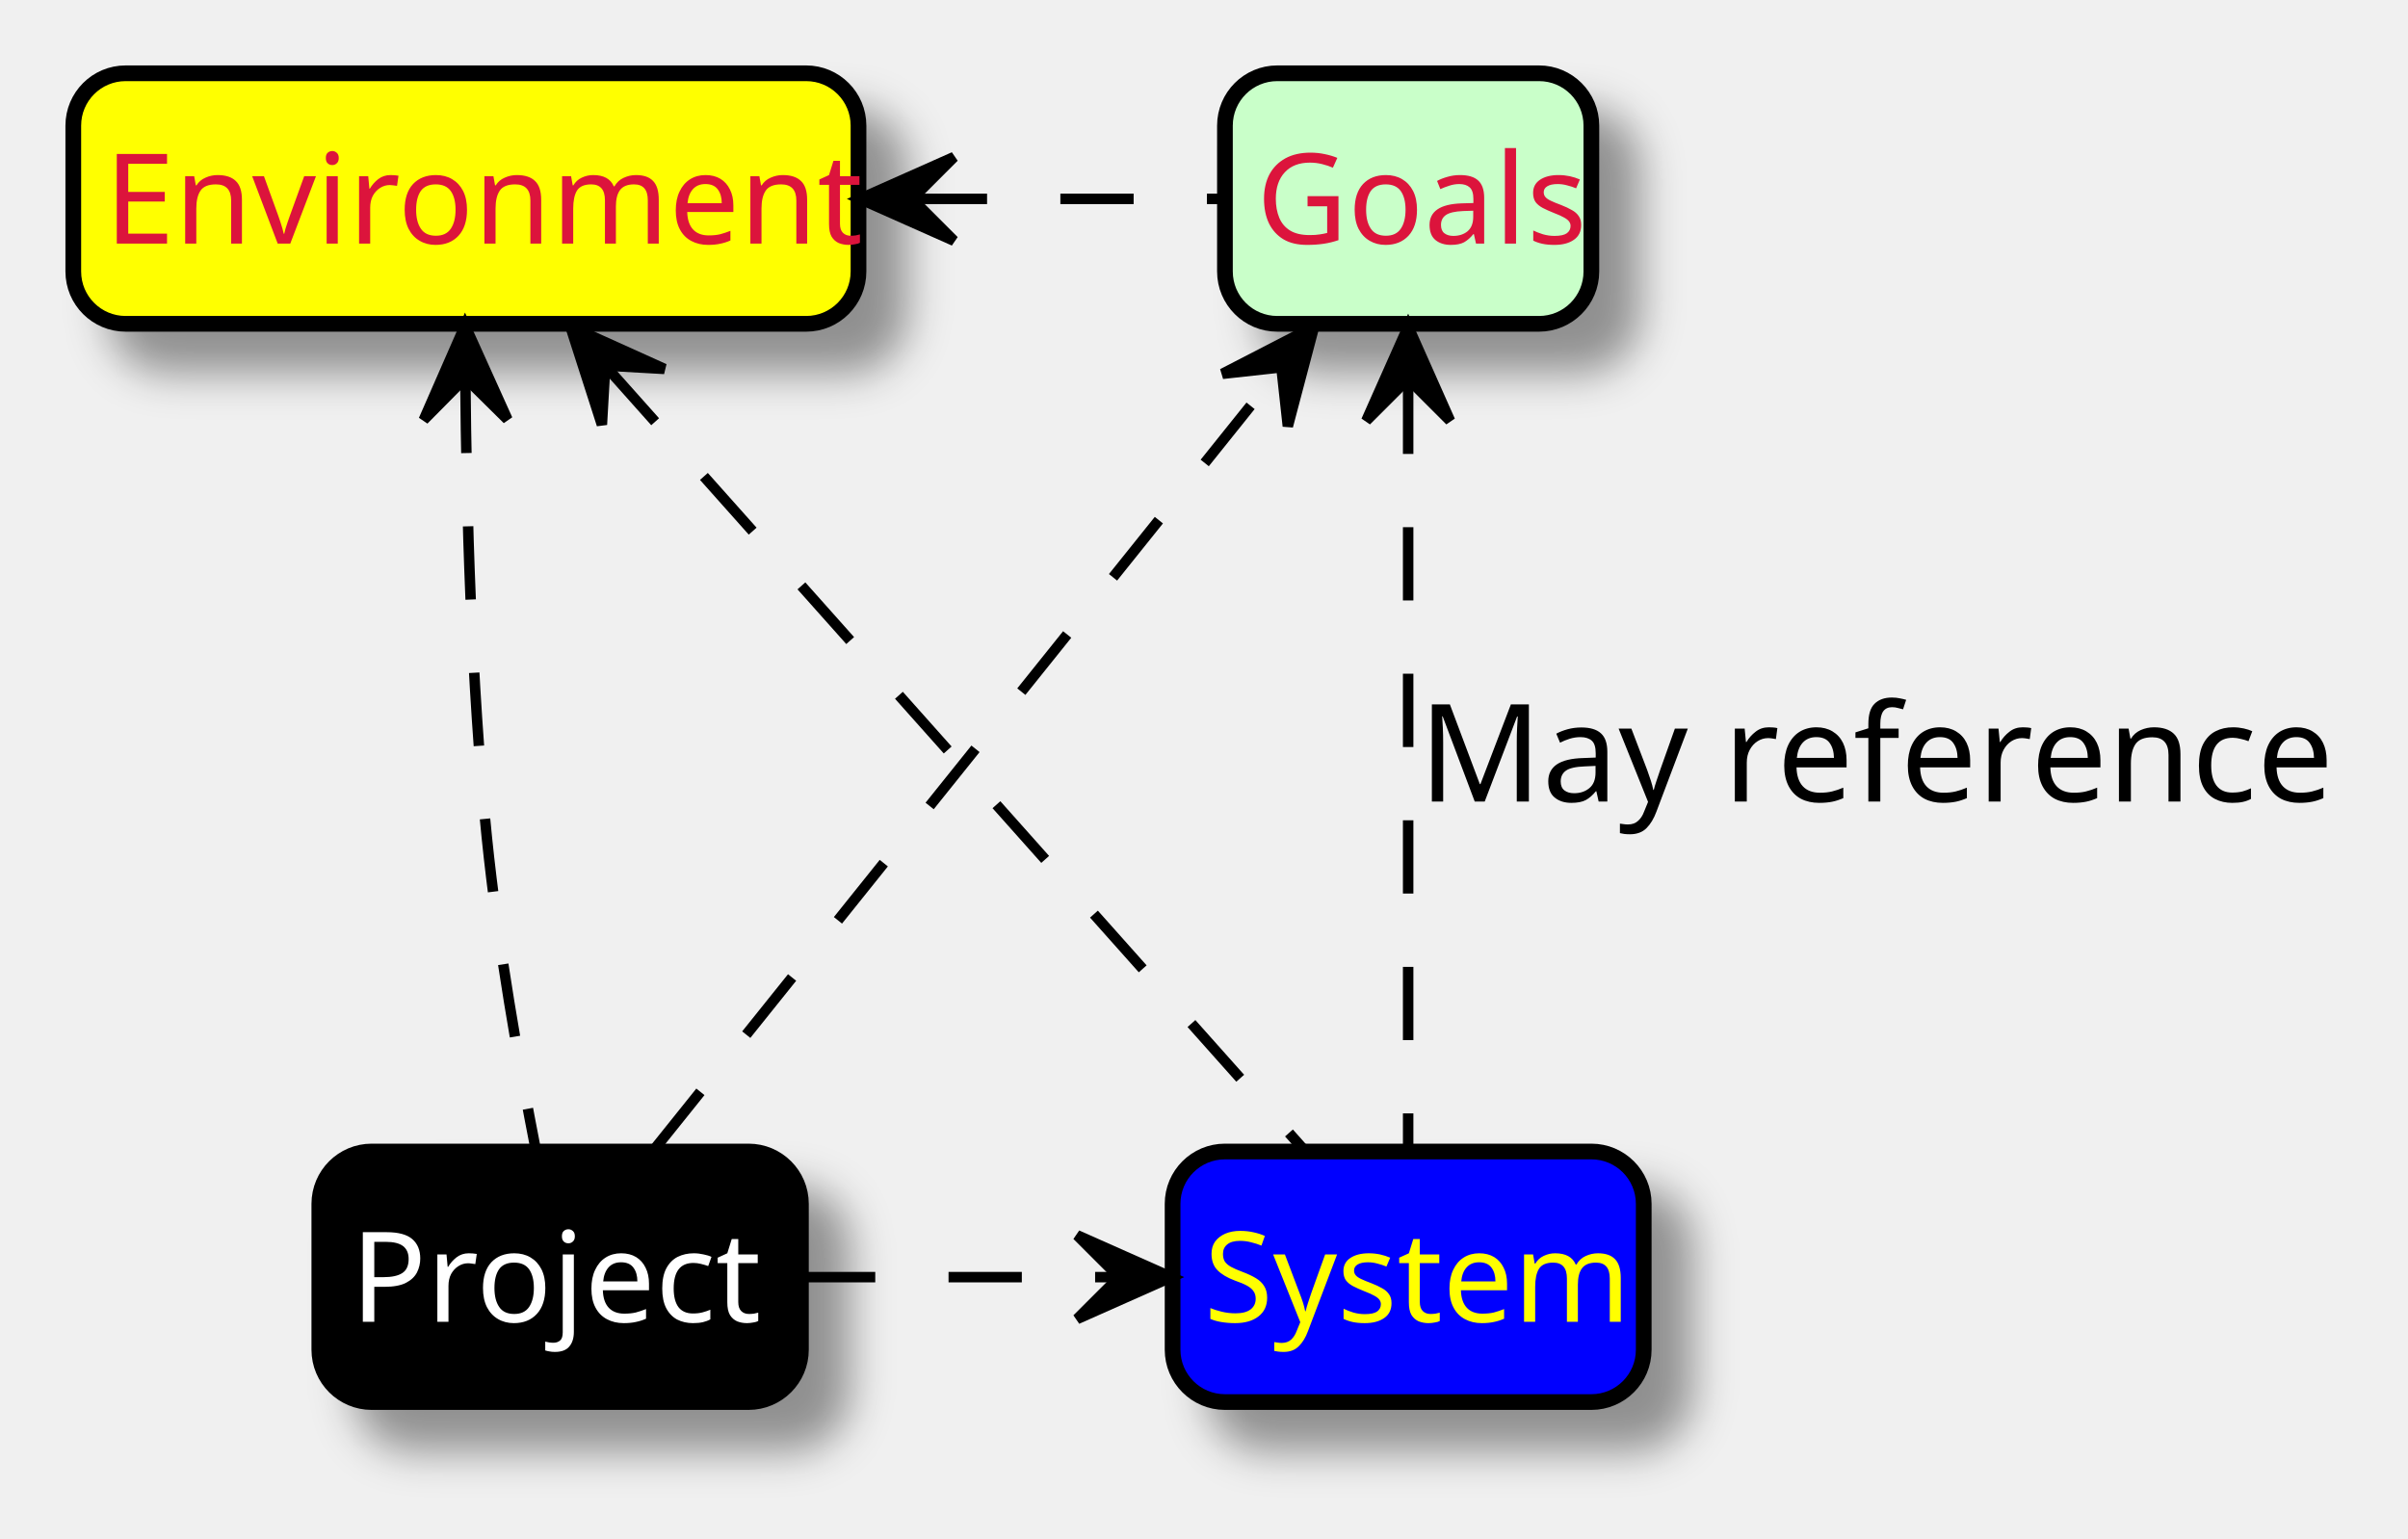
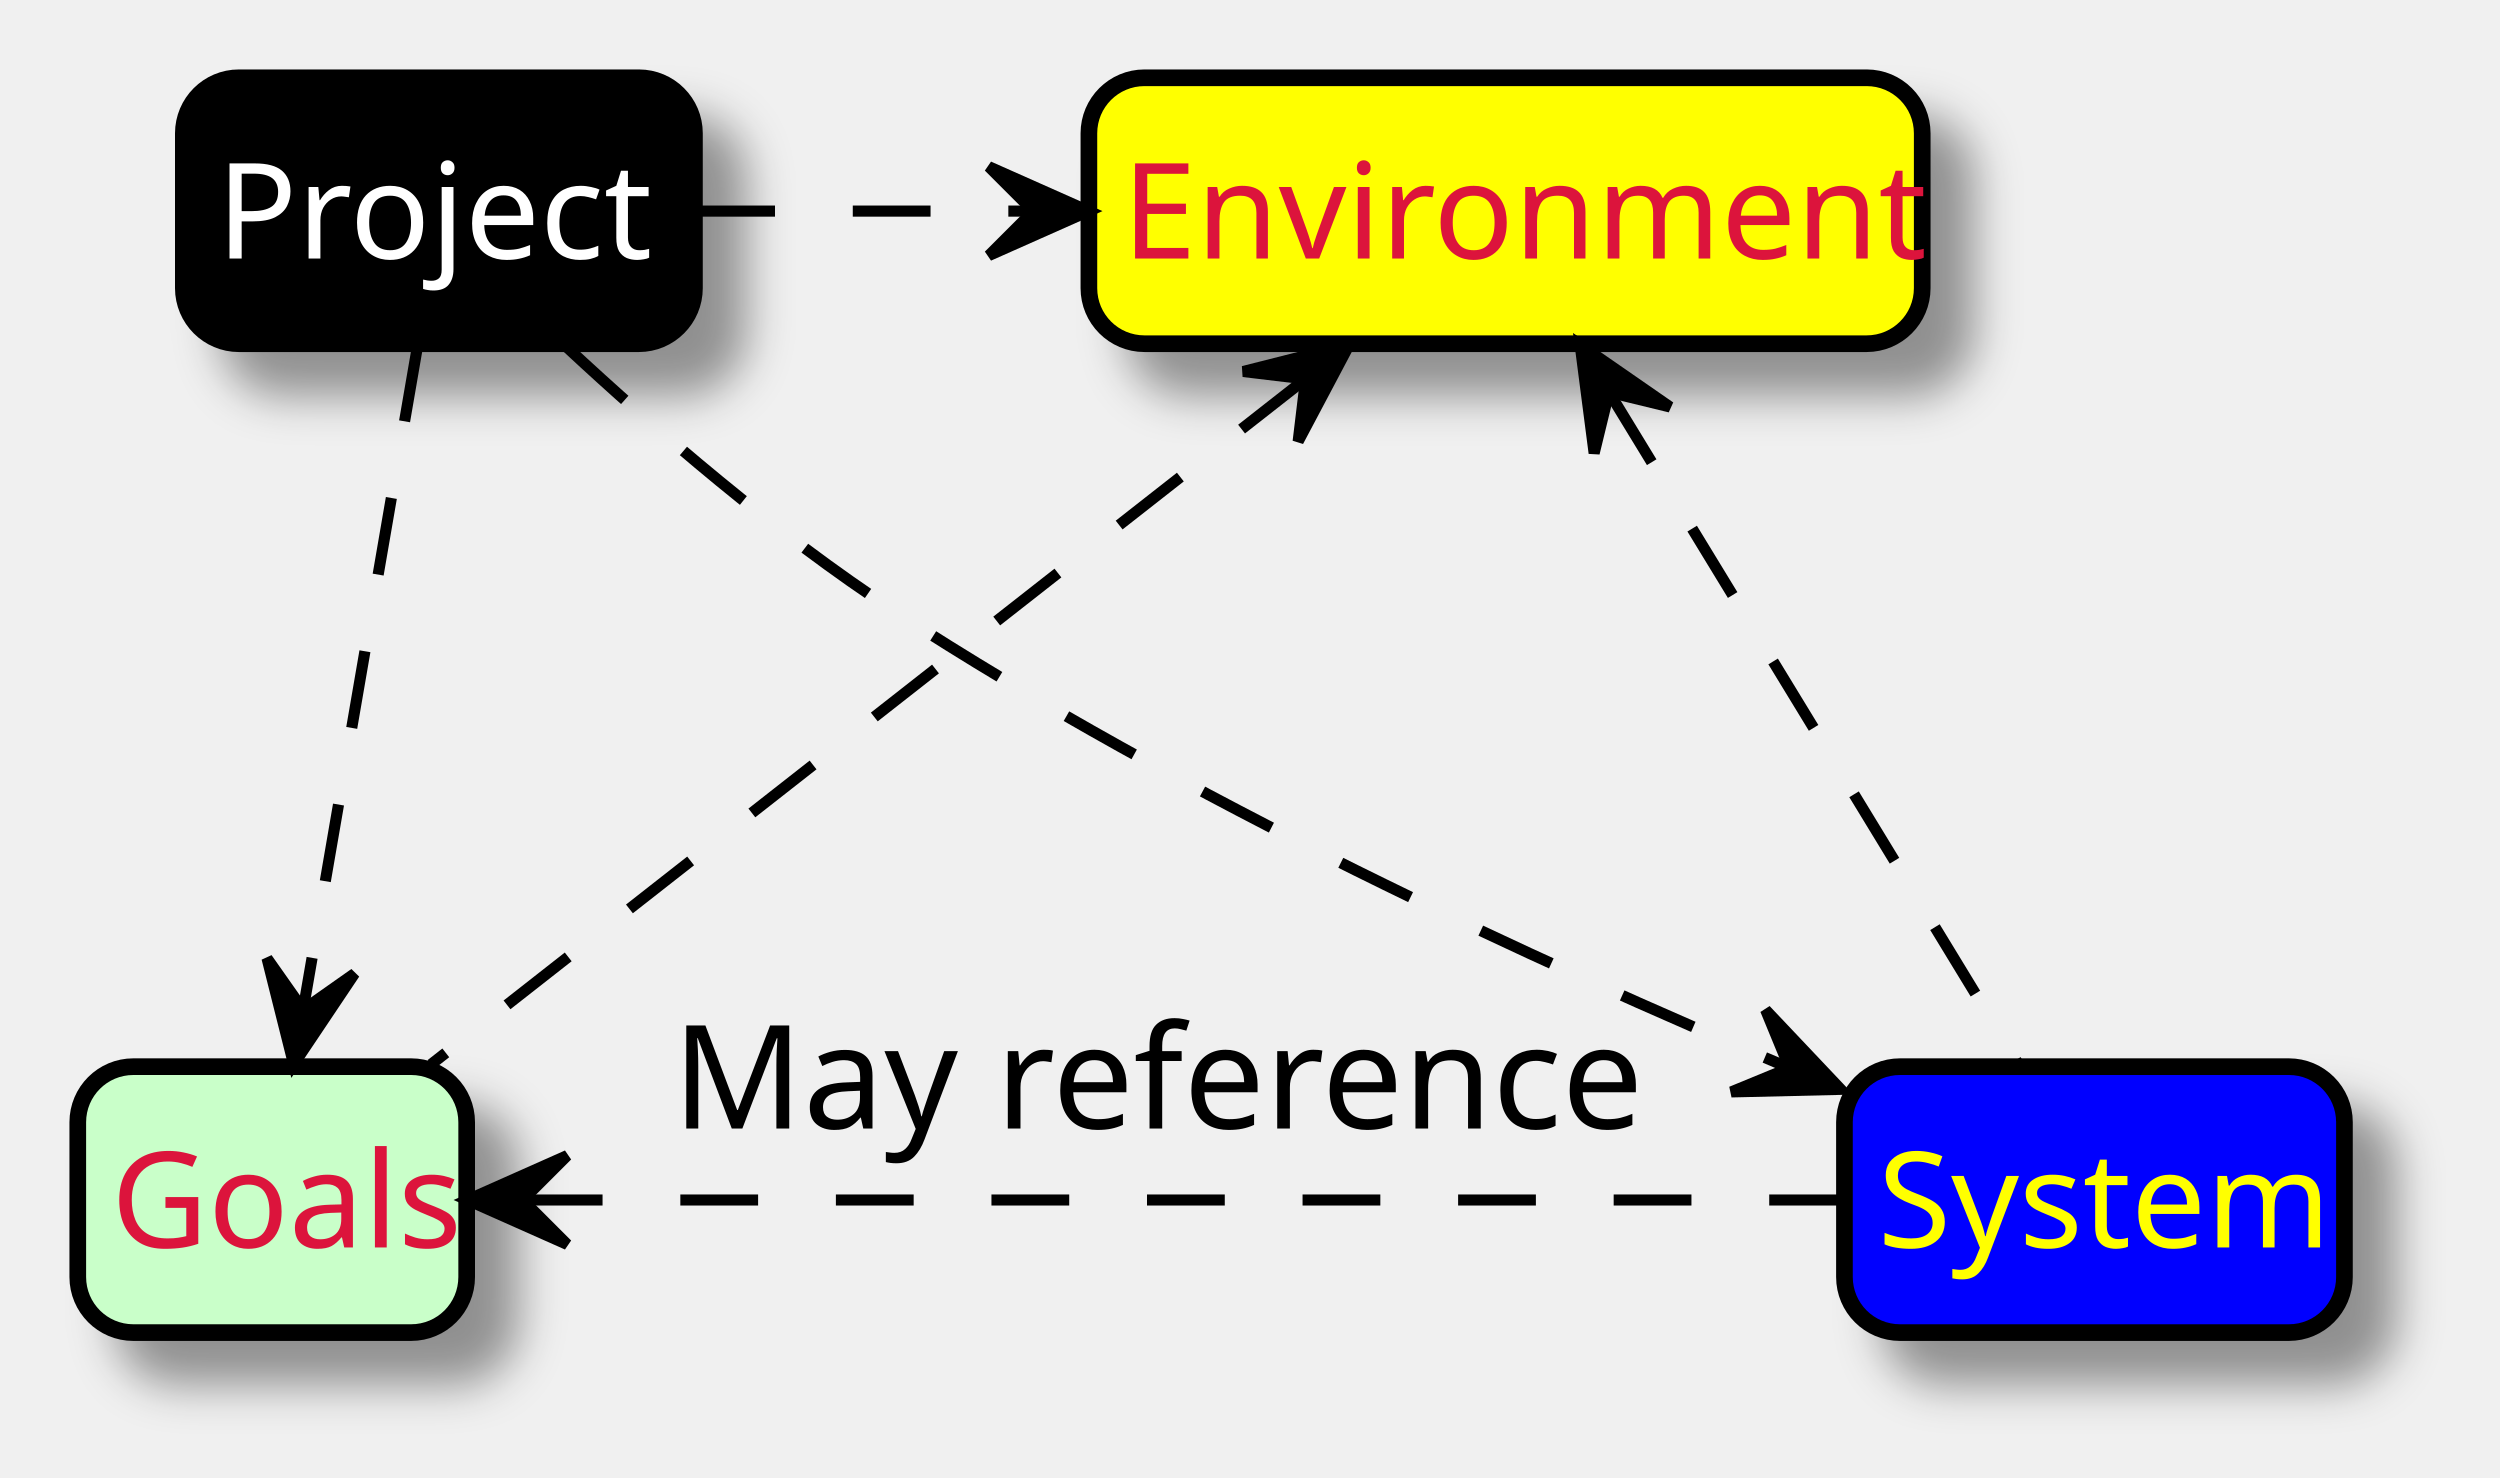
- <svg xmlns="http://www.w3.org/2000/svg" contentScriptType="application/ecmascript" contentStyleType="text/css" height="147px" preserveAspectRatio="none" style="width:230px;height:147px;" version="1.1" viewBox="0 0 230 147" width="230px" zoomAndPan="magnify">
+ <svg xmlns="http://www.w3.org/2000/svg" contentScriptType="application/ecmascript" contentStyleType="text/css" height="133px" preserveAspectRatio="none" style="width:225px;height:133px;" version="1.1" viewBox="0 0 225 133" width="225px" zoomAndPan="magnify">
  <defs>
-     <filter height="300%" id="fgjojyp803vai" width="300%" x="-1" y="-1">
+     <filter height="300%" id="fwwelpm236wo6" width="300%" x="-1" y="-1">
      <feGaussianBlur result="blurOut" stdDeviation="2.0" />
      <feColorMatrix in="blurOut" result="blurOut2" type="matrix" values="0 0 0 0 0 0 0 0 0 0 0 0 0 0 0 0 0 0 .4 0" />
      <feOffset dx="4.0" dy="4.0" in="blurOut2" result="blurOut3" />
      <feBlend in="SourceGraphic" in2="blurOut3" mode="normal" />
    </filter>
  </defs>
  <g>
-     <rect codeLine="18" fill="#FFFF00" filter="url(#fgjojyp803vai)" height="23.934" id="E" rx="5" ry="5" style="stroke: #000000; stroke-width: 1.5;" width="75" x="7" y="7" />
-     <text fill="#DC143C" font-family="TrebuchetMS" font-size="12" lengthAdjust="spacingAndGlyphs" textLength="69" x="10" y="23.268">Environment</text>
-     <rect codeLine="19" fill="#C9FFC9" filter="url(#fgjojyp803vai)" height="23.934" id="G" rx="5" ry="5" style="stroke: #000000; stroke-width: 1.5;" width="35" x="117" y="7" />
-     <text fill="#DC143C" font-family="TrebuchetMS" font-size="12" lengthAdjust="spacingAndGlyphs" textLength="29" x="120" y="23.268">Goals</text>
-     <rect codeLine="21" fill="#000000" filter="url(#fgjojyp803vai)" height="23.934" id="P" rx="5" ry="5" style="stroke: #000000; stroke-width: 1.5;" width="46" x="30.5" y="110" />
-     <text fill="#FFFFFF" font-family="TrebuchetMS" font-size="12" lengthAdjust="spacingAndGlyphs" textLength="40" x="33.5" y="126.268">Project</text>
-     <rect codeLine="22" fill="#0000FF" filter="url(#fgjojyp803vai)" height="23.934" id="S" rx="5" ry="5" style="stroke: #000000; stroke-width: 1.5;" width="45" x="112" y="110" />
-     <text fill="#FFFF00" font-family="TrebuchetMS" font-size="12" lengthAdjust="spacingAndGlyphs" textLength="39" x="115" y="126.268">System</text>
-     <path codeLine="24" d="M44.45,36.28 C44.55,48.37 45,65.25 46.5,80 C47.54,90.2 49.58,101.7 51.19,109.92 " fill="none" id="E-backto-P" style="stroke: #000000; stroke-width: 1.0; stroke-dasharray: 7.0,7.0;" />
-     <polygon fill="#000000" points="44.42,31.09,40.471,40.113,44.449,36.09,48.471,40.067,44.42,31.09" style="stroke: #000000; stroke-width: 1.0;" />
-     <path codeLine="25" d="M87.28,19 C97.15,19 107.03,19 116.9,19 " fill="none" id="E-backto-G" style="stroke: #000000; stroke-width: 1.0; stroke-dasharray: 7.0,7.0;" />
-     <polygon fill="#000000" points="82.12,19,91.12,23,87.12,19,91.12,15,82.12,19" style="stroke: #000000; stroke-width: 1.0;" />
-     <path codeLine="26" d="M76.6,122 C86.61,122 96.63,122 106.64,122 " fill="none" id="P-to-S" style="stroke: #000000; stroke-width: 1.0; stroke-dasharray: 7.0,7.0;" />
-     <polygon fill="#000000" points="111.88,122,102.88,118,106.88,122,102.88,126,111.88,122" style="stroke: #000000; stroke-width: 1.0;" />
-     <path codeLine="27" d="M62.52,109.76 C77.08,91.6 105.8,55.79 122.21,35.32 " fill="none" id="P-to-G" style="stroke: #000000; stroke-width: 1.0; stroke-dasharray: 7.0,7.0;" />
-     <polygon fill="#000000" points="125.52,31.19,116.768,35.707,122.391,35.09,123.008,40.713,125.52,31.19" style="stroke: #000000; stroke-width: 1.0;" />
-     <path codeLine="28" d="M57.92,35.06 C76.13,55.49 108.23,91.52 124.48,109.76 " fill="none" id="E-backto-S" style="stroke: #000000; stroke-width: 1.0; stroke-dasharray: 7.0,7.0;" />
-     <polygon fill="#000000" points="54.48,31.19,57.49,40.568,57.81,34.92,63.458,35.24,54.48,31.19" style="stroke: #000000; stroke-width: 1.0;" />
-     <path codeLine="29" d="M134.5,36.36 C134.5,56.99 134.5,91.9 134.5,109.76 " fill="none" id="G-backto-S" style="stroke: #000000; stroke-width: 1.0; stroke-dasharray: 7.0,7.0;" />
-     <polygon fill="#000000" points="134.5,31.19,130.5,40.19,134.5,36.19,138.5,40.19,134.5,31.19" style="stroke: #000000; stroke-width: 1.0;" />
-     <text fill="#000000" font-family="sans-serif" font-size="13" lengthAdjust="spacingAndGlyphs" textLength="87" x="135.5" y="76.568">May reference</text>
+     <rect codeLine="11" fill="#000000" filter="url(#fwwelpm236wo6)" height="23.934" id="P" rx="5" ry="5" style="stroke: #000000; stroke-width: 1.5;" width="46" x="16.5" y="7" />
+     <text fill="#FFFFFF" font-family="TrebuchetMS" font-size="12" lengthAdjust="spacingAndGlyphs" textLength="40" x="19.5" y="23.268">Project</text>
+     <rect codeLine="12" fill="#FFFF00" filter="url(#fwwelpm236wo6)" height="23.934" id="E" rx="5" ry="5" style="stroke: #000000; stroke-width: 1.5;" width="75" x="98" y="7" />
+     <text fill="#DC143C" font-family="TrebuchetMS" font-size="12" lengthAdjust="spacingAndGlyphs" textLength="69" x="101" y="23.268">Environment</text>
+     <rect codeLine="15" fill="#C9FFC9" filter="url(#fwwelpm236wo6)" height="23.934" id="G" rx="5" ry="5" style="stroke: #000000; stroke-width: 1.5;" width="35" x="7" y="96" />
+     <text fill="#DC143C" font-family="TrebuchetMS" font-size="12" lengthAdjust="spacingAndGlyphs" textLength="29" x="10" y="112.268">Goals</text>
+     <rect codeLine="16" fill="#0000FF" filter="url(#fwwelpm236wo6)" height="23.934" id="S" rx="5" ry="5" style="stroke: #000000; stroke-width: 1.5;" width="45" x="166" y="96" />
+     <text fill="#FFFF00" font-family="TrebuchetMS" font-size="12" lengthAdjust="spacingAndGlyphs" textLength="39" x="169" y="112.268">System</text>
+     <path codeLine="19" d="M62.75,19 C72.75,19 82.76,19 92.76,19 " fill="none" id="P-to-E" style="stroke: #000000; stroke-width: 1.0; stroke-dasharray: 7.0,7.0;" />
+     <polygon fill="#000000" points="97.99,19,88.99,15,92.99,19,88.99,23,97.99,19" style="stroke: #000000; stroke-width: 1.0;" />
+     <path codeLine="20" d="M117.25,34.3 C95.28,51.53 58.83,80.09 38.79,95.8 " fill="none" id="E-backto-G" style="stroke: #000000; stroke-width: 1.0; stroke-dasharray: 7.0,7.0;" />
+     <polygon fill="#000000" points="121.44,31.02,111.891,33.434,117.508,34.108,116.833,39.725,121.44,31.02" style="stroke: #000000; stroke-width: 1.0;" />
+     <path codeLine="21" d="M51.05,31.28 C58.93,38.61 69.84,48.05 80.5,55 C106.38,71.87 138.56,86.66 161.03,96.11 " fill="none" id="P-to-S" style="stroke: #000000; stroke-width: 1.0; stroke-dasharray: 7.0,7.0;" />
+     <polygon fill="#000000" points="165.67,98.04,158.901,90.886,161.055,96.117,155.824,98.271,165.67,98.04" style="stroke: #000000; stroke-width: 1.0;" />
+     <path codeLine="22" d="M37.6,31.02 C35,46.1 30.31,73.29 27.31,90.72 " fill="none" id="P-to-G" style="stroke: #000000; stroke-width: 1.0; stroke-dasharray: 7.0,7.0;" />
+     <polygon fill="#000000" points="26.43,95.8,31.913,87.618,27.287,90.874,24.031,86.248,26.43,95.8" style="stroke: #000000; stroke-width: 1.0;" />
+     <path codeLine="23" d="M145.01,35.62 C155.57,52.95 172.35,80.48 181.67,95.8 " fill="none" id="E-backto-S" style="stroke: #000000; stroke-width: 1.0; stroke-dasharray: 7.0,7.0;" />
+     <polygon fill="#000000" points="142.21,31.02,143.473,40.788,144.81,35.291,150.306,36.628,142.21,31.02" style="stroke: #000000; stroke-width: 1.0;" />
+     <path codeLine="24" d="M47.23,108 C78.53,108 134.6,108 165.86,108 " fill="none" id="G-backto-S" style="stroke: #000000; stroke-width: 1.0; stroke-dasharray: 7.0,7.0;" />
+     <polygon fill="#000000" points="42.05,108,51.05,112,47.05,108,51.05,104,42.05,108" style="stroke: #000000; stroke-width: 1.0;" />
+     <text fill="#000000" font-family="sans-serif" font-size="13" lengthAdjust="spacingAndGlyphs" textLength="87" x="60.5" y="101.568">May reference</text>
  </g>
</svg>
